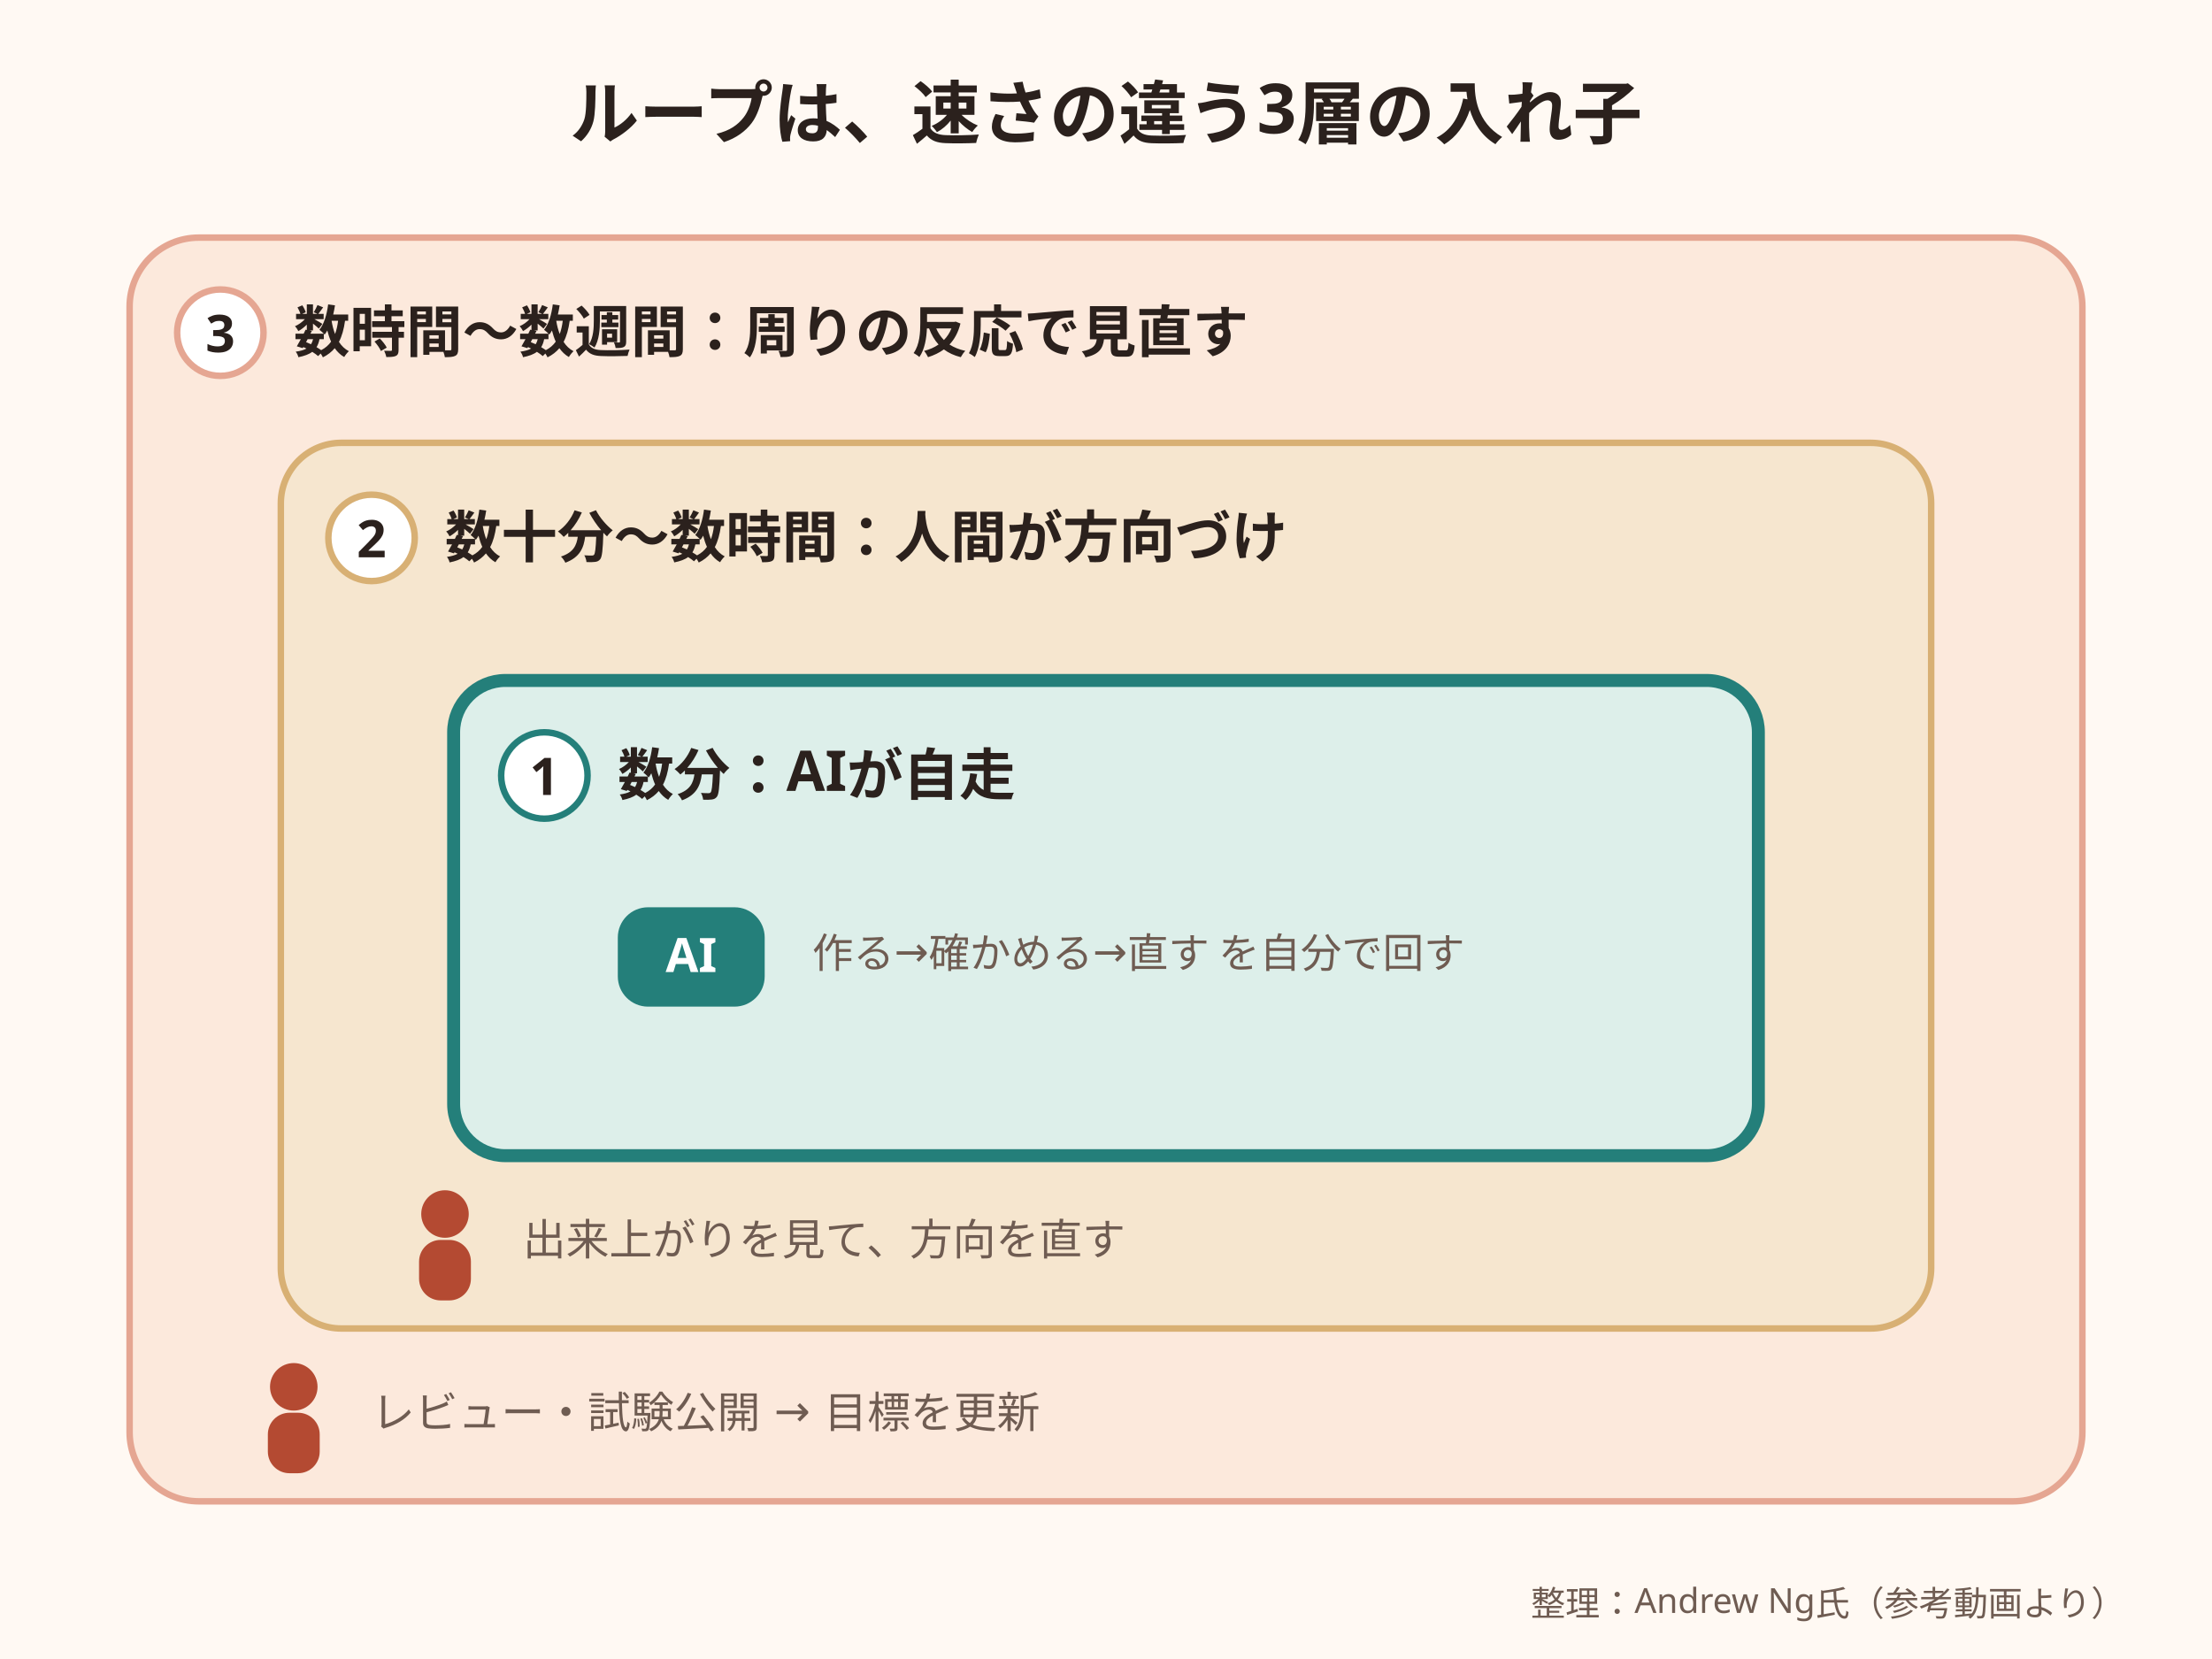
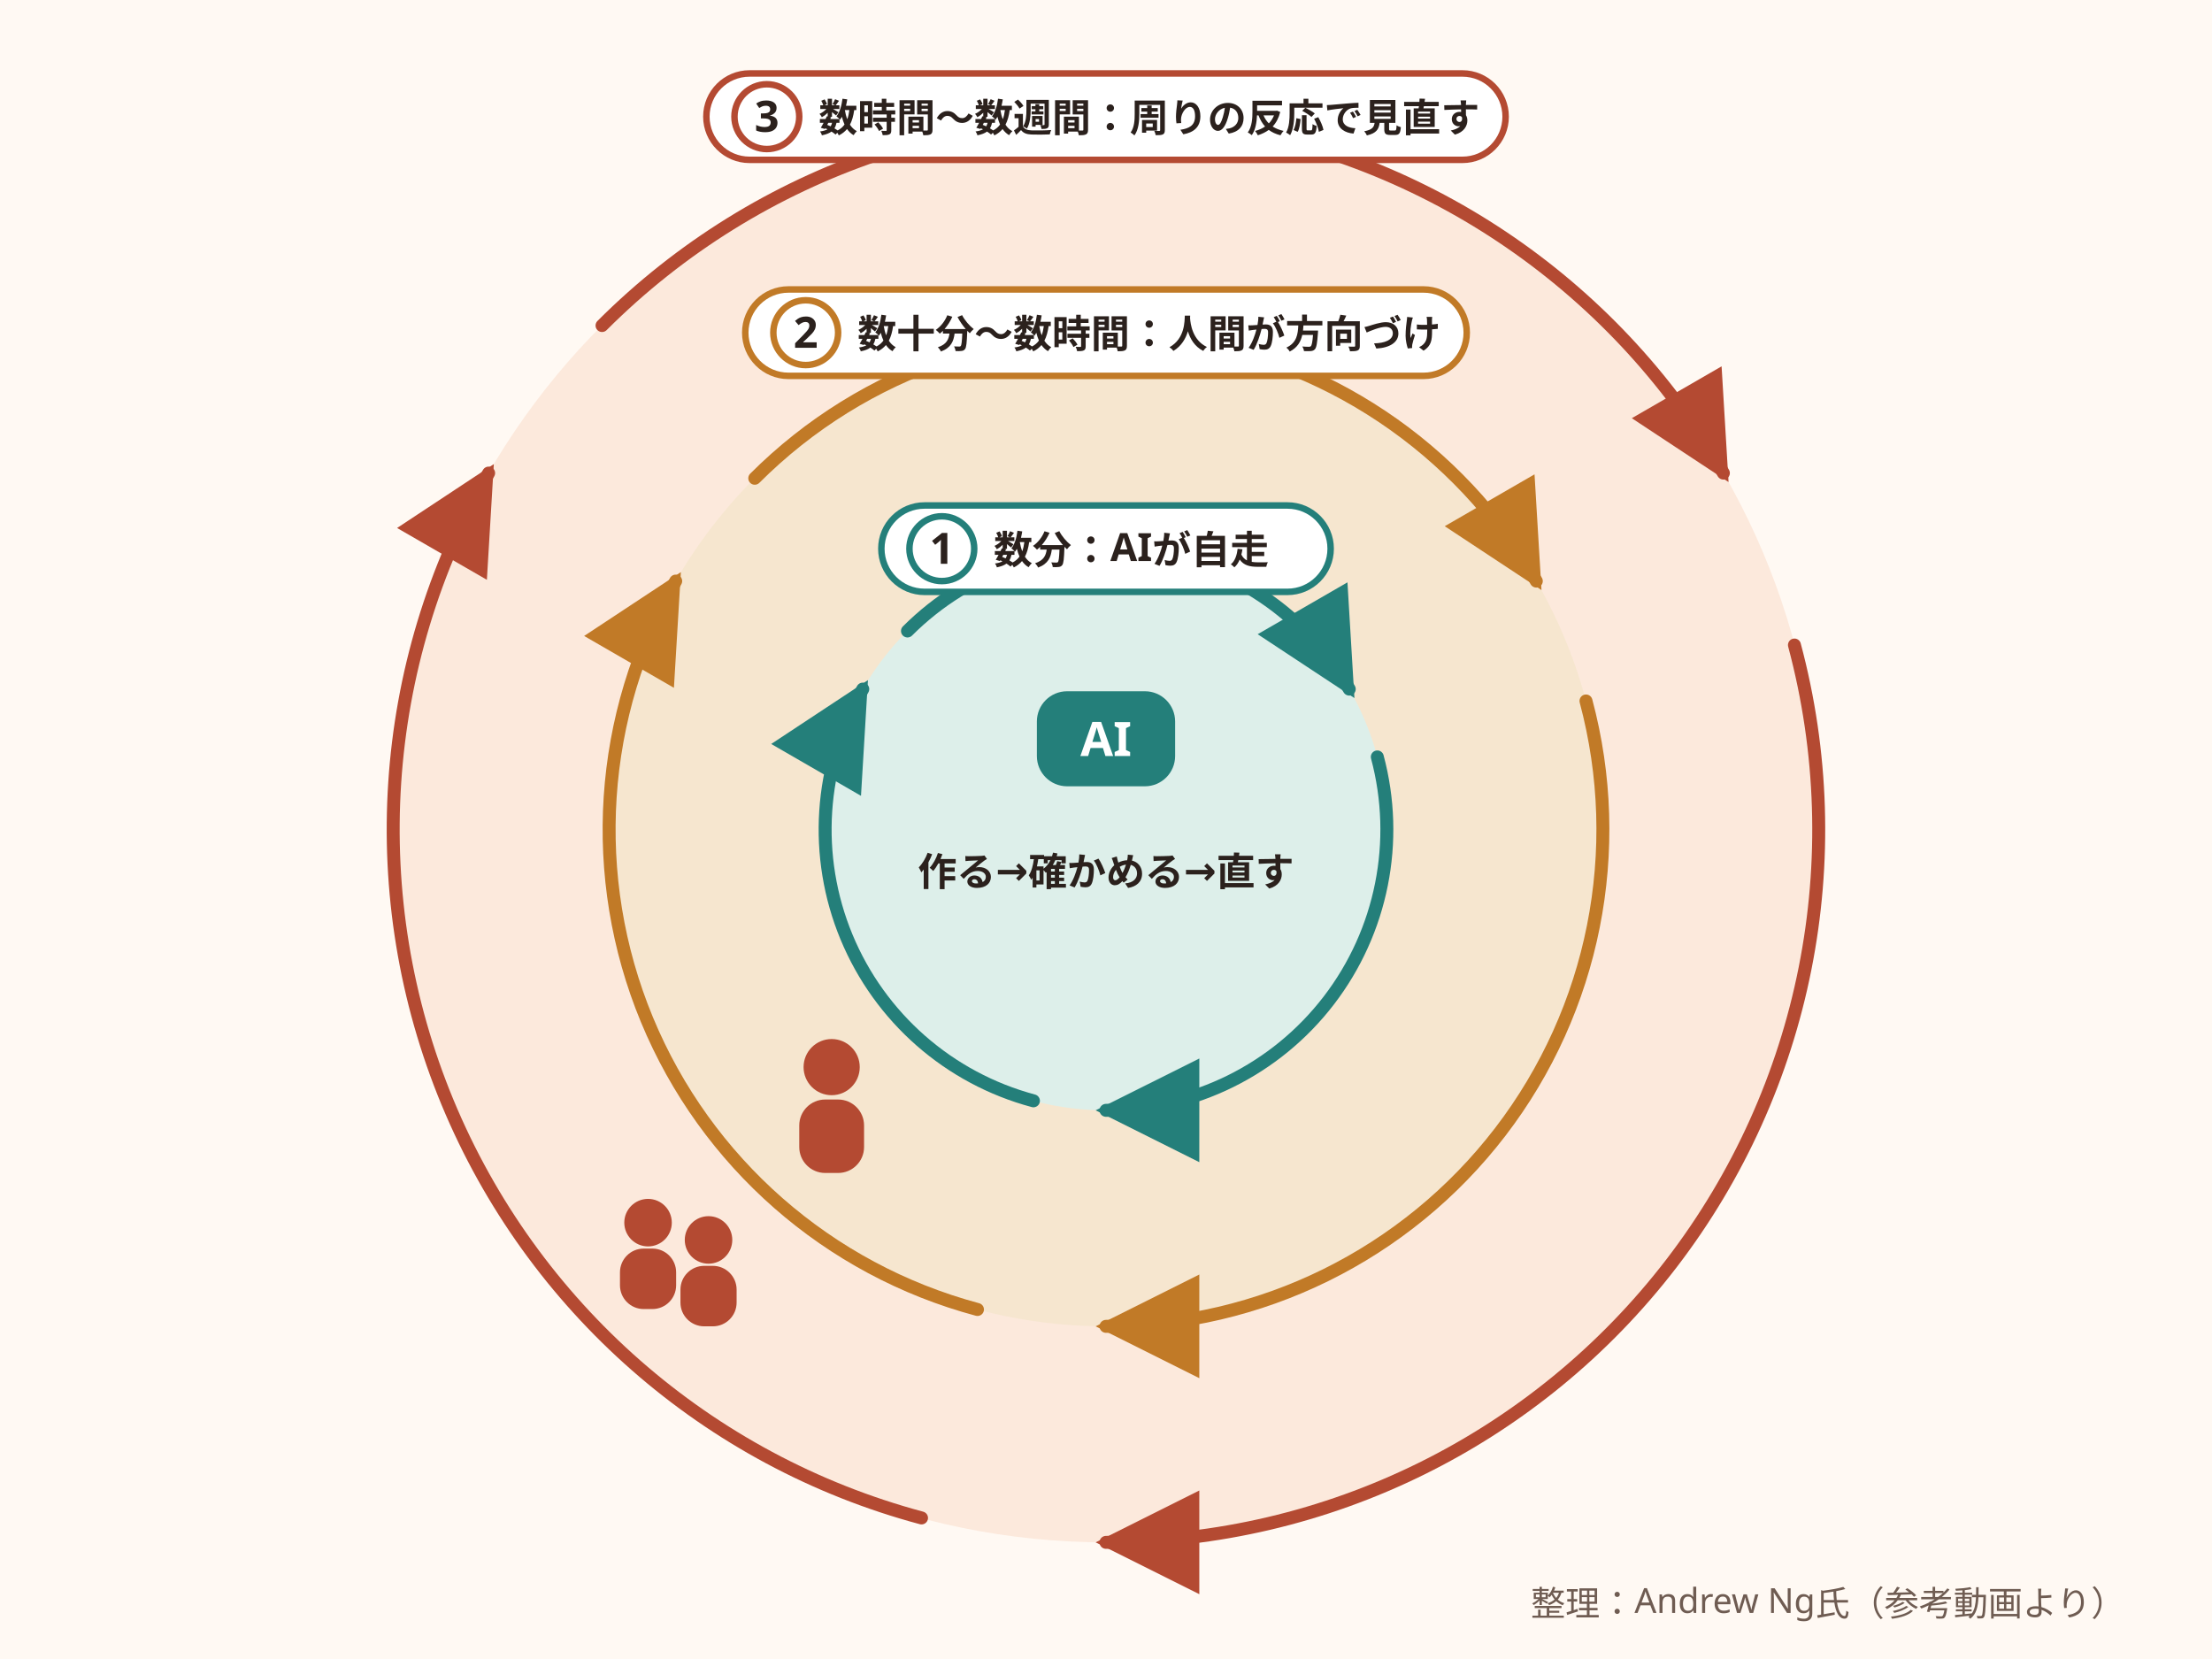
<svg xmlns="http://www.w3.org/2000/svg" width="1024" height="768" viewBox="0 0 1024 768">
  <defs>
    <style>text{font-family:'Hiragino Sans','Hiragino Kaku Gothic ProN','Noto Sans JP',sans-serif;fill:#2B211D}.h{font-weight:700}.m{fill:#6F5C52}.w{fill:#FFFFFF}</style>
+     <marker id="arrow" viewBox="0 0 10 10" refX="9" refY="5" markerWidth="8" markerHeight="8" orient="auto-start-reverse">
+       <path d="M 0 0 L 10 5 L 0 10 z" fill="context-stroke" />
+     </marker>
  </defs>
  <rect width="1024" height="768" fill="#FFF9F3" />
-   <text x="512" y="64" text-anchor="middle" class="h" font-size="32" fill="#7C3527">ループは、速さの違う3層の入れ子</text>
-   <rect x="60" y="110" width="904" height="585" rx="32" fill="#FCE9DC" stroke="#E5A692" stroke-width="3" />
-   <rect x="130" y="205" width="764" height="410" rx="28" fill="#F6E6CF" stroke="#D8B074" stroke-width="3" />
-   <rect x="210" y="315" width="604" height="220" rx="24" fill="#DDEFEA" stroke="#247F7A" stroke-width="6" />
-   <circle cx="102" cy="154" r="20" fill="#FFFFFF" stroke="#E5A692" stroke-width="3" />
-   <text x="102" y="163" text-anchor="middle" class="h" font-size="24">3</text>
-   <text x="136" y="163" class="h" font-size="26">数時間〜数週間：周りの反応で見直す</text>
-   <circle cx="172" cy="249" r="20" fill="#FFFFFF" stroke="#D8B074" stroke-width="3" />
-   <text x="172" y="258" text-anchor="middle" class="h" font-size="24">2</text>
-   <text x="206" y="258" class="h" font-size="26">数十分〜数時間：人間が方向づけ</text>
-   <circle cx="252" cy="359" r="20" fill="#FFFFFF" stroke="#247F7A" stroke-width="3" />
-   <text x="252" y="368" text-anchor="middle" class="h" font-size="24">1</text>
-   <text x="286" y="368" class="h" font-size="26">数分：AIが自走</text>
-   <circle cx="136" cy="642" r="11" fill="#B44A32" />
-   <rect x="124" y="654" width="24" height="28" rx="10" fill="#B44A32" />
-   <text x="172" y="661" class="m" font-size="20">レビュー・試験公開 → 目標を更新</text>
-   <circle cx="206" cy="562" r="11" fill="#B44A32" />
-   <rect x="194" y="574" width="24" height="28" rx="10" fill="#B44A32" />
-   <text x="242" y="581" class="m" font-size="20">出来上がりを見て、方向を直す</text>
-   <rect x="286" y="420" width="68" height="46" rx="14" fill="#247F7A" />
-   <text x="320" y="450" text-anchor="middle" class="h w" font-size="22">AI</text>
-   <text x="376" y="448" class="m" font-size="19">作る→確かめる→直す を自分で回す</text>
+   <circle cx="512" cy="384" r="330" fill="#FCE9DC" />
+   <circle cx="512" cy="384" r="230" fill="#F6E6CF" />
+   <circle cx="512" cy="384" r="130" fill="#DDEFEA" />
+   <path d="M 278.7 150.7 A 330 330 0 0 1 797.8 219.0" fill="none" stroke="#B44A32" stroke-width="6" stroke-linecap="round" marker-end="url(#arrow)" />
+   <path d="M 830.7 298.6 A 330 330 0 0 1 512 714" fill="none" stroke="#B44A32" stroke-width="6" stroke-linecap="round" marker-end="url(#arrow)" />
+   <path d="M 426.6 702.7 A 330 330 0 0 1 226.2 219.0" fill="none" stroke="#B44A32" stroke-width="6" stroke-linecap="round" marker-end="url(#arrow)" />
+   <path d="M 349.4 221.4 A 230 230 0 0 1 711.2 269.0" fill="none" stroke="#C17A27" stroke-width="6" stroke-linecap="round" marker-end="url(#arrow)" />
+   <path d="M 734.2 324.5 A 230 230 0 0 1 512 614" fill="none" stroke="#C17A27" stroke-width="6" stroke-linecap="round" marker-end="url(#arrow)" />
+   <path d="M 452.5 606.2 A 230 230 0 0 1 312.8 269.0" fill="none" stroke="#C17A27" stroke-width="6" stroke-linecap="round" marker-end="url(#arrow)" />
+   <path d="M 420.1 292.1 A 130 130 0 0 1 624.6 319.0" fill="none" stroke="#247F7A" stroke-width="6" stroke-linecap="round" marker-end="url(#arrow)" />
+   <path d="M 637.6 350.4 A 130 130 0 0 1 512 514" fill="none" stroke="#247F7A" stroke-width="6" stroke-linecap="round" marker-end="url(#arrow)" />
+   <path d="M 478.4 509.6 A 130 130 0 0 1 399.4 319.0" fill="none" stroke="#247F7A" stroke-width="6" stroke-linecap="round" marker-end="url(#arrow)" />
+   <rect x="327" y="34" width="370" height="40" rx="20" fill="#FFFFFF" stroke="#B44A32" stroke-width="3" />
+   <circle cx="355" cy="54" r="15" fill="#FFFFFF" stroke="#B44A32" stroke-width="3" />
+   <text x="355" y="61" text-anchor="middle" class="h" font-size="20">3</text>
+   <text x="379" y="61" class="h" font-size="18">数時間〜数週間：周りの反応で見直す</text>
+   <rect x="345" y="134" width="334" height="40" rx="20" fill="#FFFFFF" stroke="#C17A27" stroke-width="3" />
+   <circle cx="373" cy="154" r="15" fill="#FFFFFF" stroke="#C17A27" stroke-width="3" />
+   <text x="373" y="161" text-anchor="middle" class="h" font-size="20">2</text>
+   <text x="397" y="161" class="h" font-size="18">数十分〜数時間：人間が方向づけ</text>
+   <rect x="408" y="234" width="208" height="40" rx="20" fill="#FFFFFF" stroke="#247F7A" stroke-width="3" />
+   <circle cx="436" cy="254" r="15" fill="#FFFFFF" stroke="#247F7A" stroke-width="3" />
+   <text x="436" y="261" text-anchor="middle" class="h" font-size="20">1</text>
+   <text x="460" y="261" class="h" font-size="18">数分：AIが自走</text>
+   <rect x="480" y="320" width="64" height="44" rx="14" fill="#247F7A" />
+   <text x="512" y="350" text-anchor="middle" class="h w" font-size="22">AI</text>
+   <text x="512" y="410" text-anchor="middle" class="h" font-size="18">作る→確かめる→直す</text>
+   <circle cx="385" cy="494" r="13" fill="#B44A32" />
+   <rect x="370" y="509" width="30" height="34" rx="12" fill="#B44A32" />
+   <circle cx="300" cy="566" r="11" fill="#B44A32" />
+   <rect x="287" y="578" width="26" height="28" rx="11" fill="#B44A32" />
+   <circle cx="328" cy="574" r="11" fill="#B44A32" />
+   <rect x="315" y="586" width="26" height="28" rx="11" fill="#B44A32" />
  <text x="984" y="748" text-anchor="end" class="m" font-size="16">整理：Andrew Ng氏（参考動画より）</text>
</svg>
